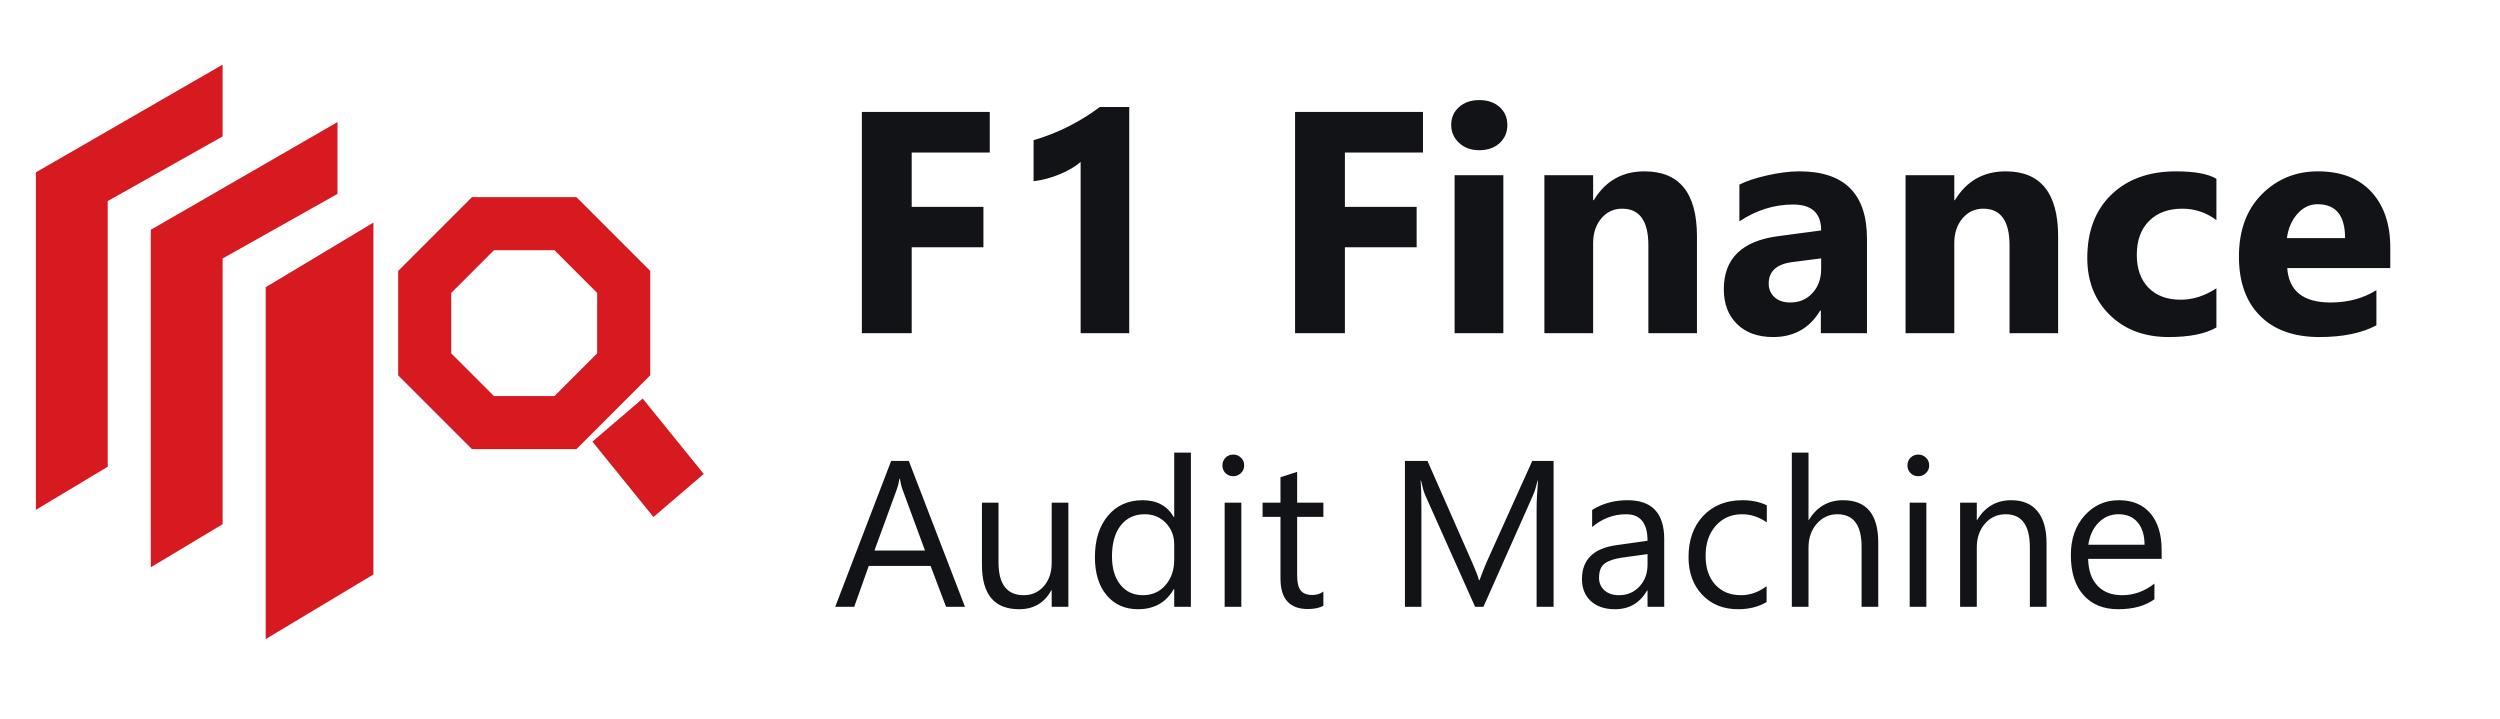
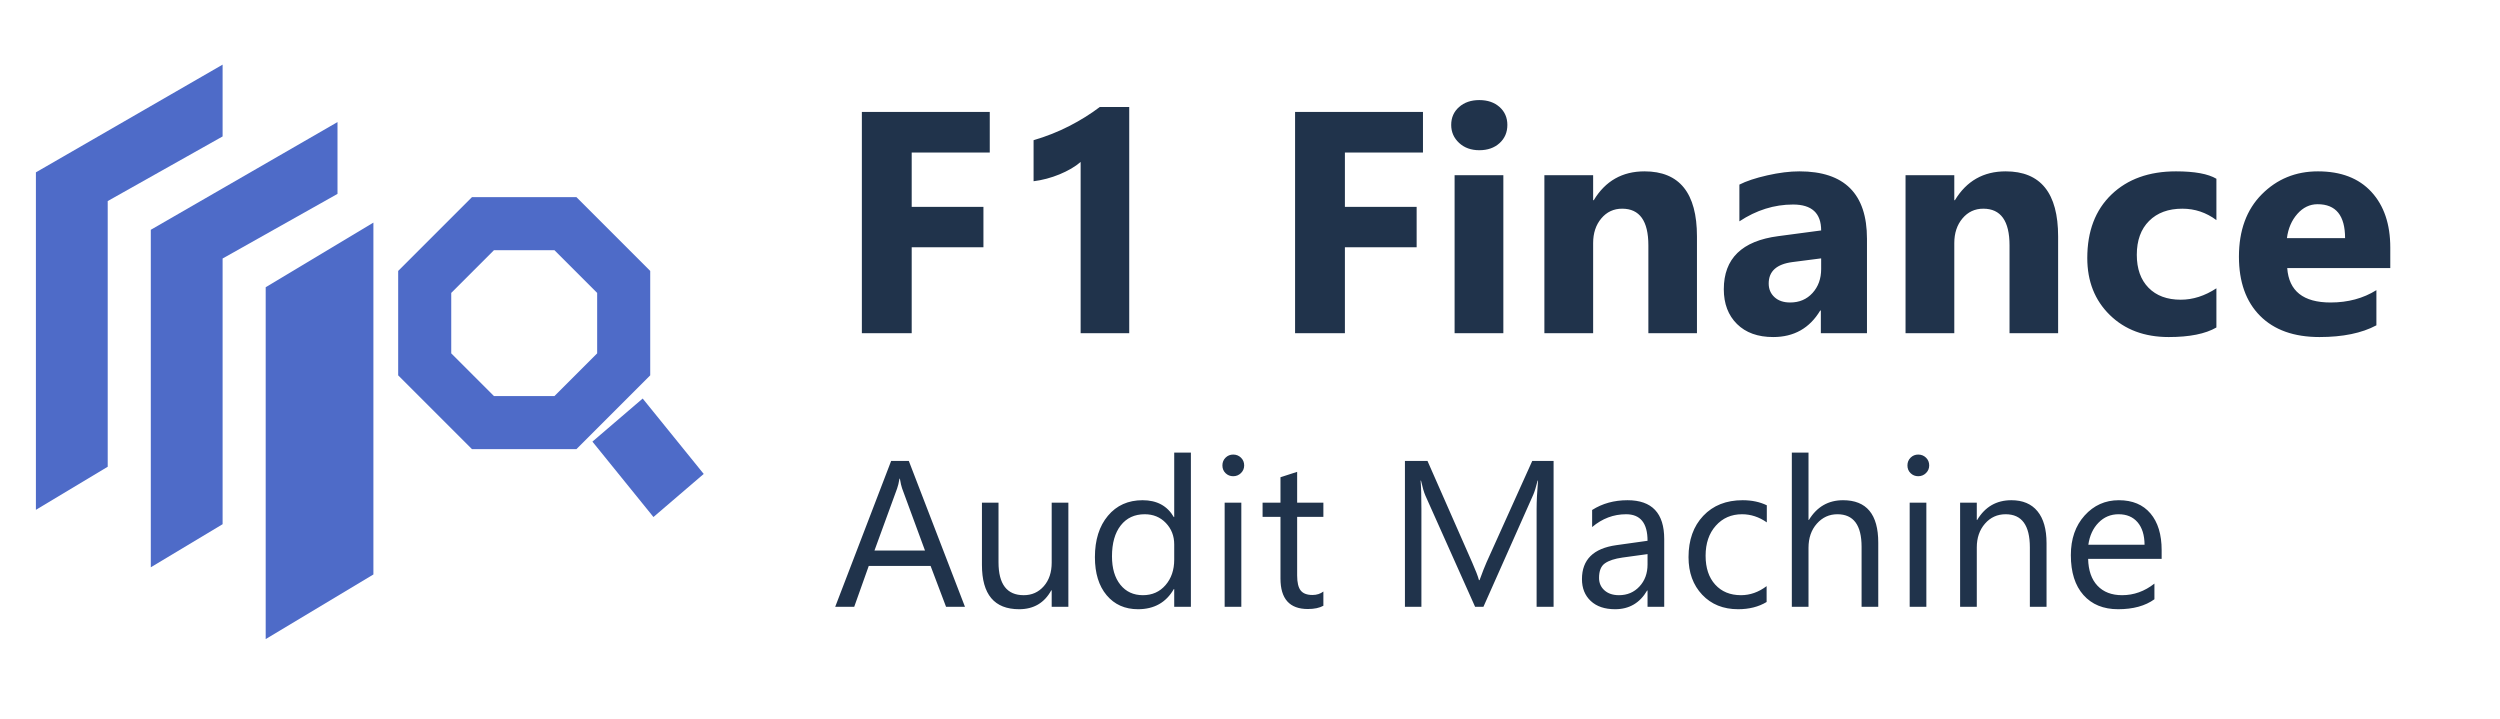
<svg xmlns="http://www.w3.org/2000/svg" viewBox="0 0 348.15 100" role="img" aria-label="F1 Finance Audit Machine">
-   <path fill="#D71920" d="M 5.00 24.00 L 31.00 9.00 L 31.00 19.00 L 15.00 28.00 L 15.00 65.00 L 5.00 71.00 Z" />
-   <path fill="#D71920" d="M 21.00 32.00 L 47.00 17.00 L 47.00 27.00 L 31.00 36.00 L 31.00 73.00 L 21.00 79.00 Z" />
-   <path fill="#D71920" d="M 37.00 40.00 L 52.00 31.00 L 52.00 80.00 L 37.00 89.00 Z" />
-   <path fill="#D71920" fill-rule="evenodd" d="M 90.55 52.27 L 80.27 62.55 L 65.73 62.55 L 55.45 52.27 L 55.45 37.73 L 65.73 27.45 L 80.27 27.45 L 90.55 37.73 Z M 83.16 49.21 L 77.21 55.16 L 68.79 55.16 L 62.84 49.21 L 62.84 40.79 L 68.79 34.84 L 77.21 34.84 L 83.16 40.79 Z" />
-   <path fill="#D71920" d="M 82.50 61.50 L 89.50 55.50 L 98.00 66.00 L 91.00 72.00 Z" />
-   <path fill="#111317" d="M 137.834 21.242 L 126.963 21.242 L 126.963 28.804 L 136.953 28.804 L 136.953 34.433 L 126.963 34.433 L 126.963 46.4 L 120.023 46.4 L 120.023 15.591 L 137.834 15.591 L 137.834 21.242 Z M 157.256 14.904 L 157.256 46.4 L 150.489 46.4 L 150.489 22.552 Q 149.93 23.046 149.167 23.487 Q 148.405 23.927 147.545 24.282 Q 146.686 24.636 145.762 24.883 Q 144.838 25.13 143.936 25.238 L 143.936 19.523 Q 146.578 18.749 148.92 17.546 Q 151.262 16.343 153.153 14.904 L 157.256 14.904 Z M 198.163 21.242 L 187.291 21.242 L 187.291 28.804 L 197.282 28.804 L 197.282 34.433 L 187.291 34.433 L 187.291 46.4 L 180.352 46.4 L 180.352 15.591 L 198.163 15.591 L 198.163 21.242 Z M 206.004 20.919 Q 204.286 20.919 203.19 19.899 Q 202.094 18.878 202.094 17.396 Q 202.094 15.871 203.19 14.904 Q 204.286 13.937 206.004 13.937 Q 207.745 13.937 208.83 14.904 Q 209.915 15.871 209.915 17.396 Q 209.915 18.943 208.83 19.931 Q 207.745 20.919 206.004 20.919 Z M 209.356 46.4 L 202.567 46.4 L 202.567 24.4 L 209.356 24.4 L 209.356 46.4 Z M 236.319 46.4 L 229.552 46.4 L 229.552 34.175 Q 229.552 29.062 225.899 29.062 Q 224.137 29.062 222.999 30.416 Q 221.86 31.769 221.86 33.853 L 221.86 46.4 L 215.071 46.4 L 215.071 24.4 L 221.86 24.4 L 221.86 27.88 L 221.946 27.88 Q 224.374 23.863 229.014 23.863 Q 236.319 23.863 236.319 32.929 L 236.319 46.4 Z M 259.995 46.4 L 253.571 46.4 L 253.571 43.242 L 253.485 43.242 Q 251.272 46.937 246.932 46.937 Q 243.731 46.937 241.894 45.122 Q 240.057 43.306 240.057 40.277 Q 240.057 33.875 247.641 32.886 L 253.614 32.091 Q 253.614 28.482 249.704 28.482 Q 245.772 28.482 242.227 30.824 L 242.227 25.71 Q 243.645 24.98 246.105 24.421 Q 248.565 23.863 250.585 23.863 Q 259.995 23.863 259.995 33.251 L 259.995 46.4 Z M 253.614 37.462 L 253.614 35.98 L 249.618 36.496 Q 246.309 36.925 246.309 39.482 Q 246.309 40.642 247.115 41.383 Q 247.921 42.125 249.296 42.125 Q 251.208 42.125 252.411 40.803 Q 253.614 39.482 253.614 37.462 Z M 286.614 46.4 L 279.847 46.4 L 279.847 34.175 Q 279.847 29.062 276.194 29.062 Q 274.433 29.062 273.294 30.416 Q 272.155 31.769 272.155 33.853 L 272.155 46.4 L 265.366 46.4 L 265.366 24.4 L 272.155 24.4 L 272.155 27.88 L 272.241 27.88 Q 274.669 23.863 279.31 23.863 Q 286.614 23.863 286.614 32.929 L 286.614 46.4 Z M 308.657 45.605 Q 306.359 46.937 302.019 46.937 Q 296.948 46.937 293.812 43.865 Q 290.675 40.793 290.675 35.937 Q 290.675 30.33 294.037 27.096 Q 297.4 23.863 303.029 23.863 Q 306.917 23.863 308.657 24.894 L 308.657 30.652 Q 306.531 29.062 303.909 29.062 Q 300.988 29.062 299.28 30.77 Q 297.571 32.478 297.571 35.486 Q 297.571 38.408 299.204 40.073 Q 300.837 41.738 303.695 41.738 Q 306.23 41.738 308.657 40.148 L 308.657 45.605 Z M 332.871 37.334 L 318.519 37.334 Q 318.863 42.125 324.556 42.125 Q 328.187 42.125 330.937 40.406 L 330.937 45.304 Q 327.886 46.937 323.009 46.937 Q 317.681 46.937 314.738 43.983 Q 311.794 41.029 311.794 35.744 Q 311.794 30.265 314.974 27.064 Q 318.154 23.863 322.794 23.863 Q 327.607 23.863 330.239 26.72 Q 332.871 29.578 332.871 34.476 L 332.871 37.334 Z M 326.576 33.166 Q 326.576 28.439 322.751 28.439 Q 321.119 28.439 319.926 29.792 Q 318.734 31.146 318.476 33.166 L 326.576 33.166 Z" />
-   <path fill="#111317" d="M 134.38 84.5 L 131.746 84.5 L 129.594 78.808 L 120.984 78.808 L 118.959 84.5 L 116.312 84.5 L 124.1 64.194 L 126.563 64.194 L 134.38 84.5 Z M 128.815 76.669 L 125.629 68.018 C 125.525 67.734 125.421 67.281 125.317 66.658 L 125.261 66.658 C 125.166 67.234 125.058 67.687 124.935 68.018 L 121.777 76.669 L 128.815 76.669 Z M 148.781 84.5 L 146.458 84.5 L 146.458 82.206 L 146.402 82.206 C 145.439 83.962 143.947 84.84 141.927 84.84 C 138.472 84.84 136.745 82.782 136.745 78.666 L 136.745 70 L 139.053 70 L 139.053 78.298 C 139.053 81.356 140.223 82.886 142.564 82.886 C 143.697 82.886 144.629 82.468 145.361 81.633 C 146.093 80.797 146.458 79.704 146.458 78.354 L 146.458 70 L 148.781 70 L 148.781 84.5 Z M 165.844 84.5 L 163.521 84.5 L 163.521 82.036 L 163.465 82.036 C 162.389 83.905 160.727 84.84 158.48 84.84 C 156.659 84.84 155.202 84.191 154.112 82.893 C 153.022 81.595 152.477 79.827 152.477 77.59 C 152.477 75.192 153.081 73.271 154.289 71.827 C 155.497 70.382 157.107 69.66 159.118 69.66 C 161.11 69.66 162.559 70.444 163.465 72.011 L 163.521 72.011 L 163.521 63.033 L 165.844 63.033 L 165.844 84.5 Z M 163.521 77.944 L 163.521 75.806 C 163.521 74.635 163.134 73.644 162.36 72.832 C 161.586 72.02 160.604 71.614 159.415 71.614 C 157.999 71.614 156.885 72.133 156.073 73.172 C 155.261 74.21 154.855 75.645 154.855 77.477 C 154.855 79.147 155.245 80.467 156.024 81.434 C 156.802 82.402 157.848 82.886 159.16 82.886 C 160.453 82.886 161.504 82.418 162.311 81.484 C 163.118 80.549 163.521 79.369 163.521 77.944 Z M 171.734 66.318 C 171.319 66.318 170.965 66.177 170.672 65.894 C 170.38 65.61 170.233 65.252 170.233 64.817 C 170.233 64.383 170.38 64.022 170.672 63.734 C 170.965 63.446 171.319 63.302 171.734 63.302 C 172.159 63.302 172.52 63.446 172.818 63.734 C 173.115 64.022 173.264 64.383 173.264 64.817 C 173.264 65.233 173.115 65.587 172.818 65.879 C 172.52 66.172 172.159 66.318 171.734 66.318 Z M 172.867 84.5 L 170.545 84.5 L 170.545 70 L 172.867 70 L 172.867 84.5 Z M 184.294 84.358 C 183.747 84.66 183.025 84.812 182.128 84.812 C 179.589 84.812 178.319 83.396 178.319 80.563 L 178.319 71.982 L 175.827 71.982 L 175.827 70 L 178.319 70 L 178.319 66.46 L 180.641 65.709 L 180.641 70 L 184.294 70 L 184.294 71.982 L 180.641 71.982 L 180.641 80.153 C 180.641 81.125 180.806 81.819 181.137 82.234 C 181.467 82.65 182.015 82.857 182.779 82.857 C 183.365 82.857 183.87 82.697 184.294 82.376 L 184.294 84.358 Z M 216.353 84.5 L 213.988 84.5 L 213.988 70.878 C 213.988 69.802 214.054 68.485 214.187 66.927 L 214.13 66.927 C 213.903 67.843 213.7 68.499 213.521 68.896 L 206.583 84.5 L 205.421 84.5 L 198.497 69.009 C 198.299 68.556 198.096 67.862 197.888 66.927 L 197.832 66.927 C 197.907 67.739 197.945 69.065 197.945 70.906 L 197.945 84.5 L 195.651 84.5 L 195.651 64.194 L 198.794 64.194 L 205.025 78.354 C 205.506 79.44 205.818 80.252 205.959 80.79 L 206.044 80.79 C 206.45 79.676 206.776 78.845 207.021 78.298 L 213.379 64.194 L 216.353 64.194 L 216.353 84.5 Z M 231.759 84.5 L 229.437 84.5 L 229.437 82.234 L 229.38 82.234 C 228.37 83.971 226.883 84.84 224.92 84.84 C 223.476 84.84 222.345 84.458 221.529 83.693 C 220.712 82.928 220.304 81.913 220.304 80.648 C 220.304 77.939 221.899 76.363 225.09 75.919 L 229.437 75.31 C 229.437 72.846 228.441 71.614 226.449 71.614 C 224.703 71.614 223.126 72.209 221.72 73.398 L 221.72 71.02 C 223.145 70.113 224.788 69.66 226.647 69.66 C 230.055 69.66 231.759 71.463 231.759 75.069 L 231.759 84.5 Z M 229.437 77.165 L 225.939 77.646 C 224.863 77.798 224.051 78.064 223.504 78.447 C 222.956 78.829 222.683 79.506 222.683 80.479 C 222.683 81.187 222.935 81.765 223.44 82.213 C 223.945 82.662 224.618 82.886 225.458 82.886 C 226.61 82.886 227.561 82.482 228.311 81.675 C 229.062 80.868 229.437 79.846 229.437 78.609 L 229.437 77.165 Z M 246.019 83.834 C 244.905 84.505 243.583 84.84 242.054 84.84 C 239.986 84.84 238.318 84.167 237.048 82.822 C 235.778 81.477 235.144 79.733 235.144 77.59 C 235.144 75.201 235.828 73.283 237.197 71.834 C 238.566 70.385 240.392 69.66 242.677 69.66 C 243.951 69.66 245.075 69.896 246.047 70.368 L 246.047 72.747 C 244.971 71.992 243.819 71.614 242.592 71.614 C 241.11 71.614 239.894 72.145 238.946 73.207 C 237.997 74.269 237.522 75.664 237.522 77.392 C 237.522 79.091 237.969 80.431 238.861 81.413 C 239.753 82.395 240.949 82.886 242.45 82.886 C 243.715 82.886 244.905 82.466 246.019 81.625 L 246.019 83.834 Z M 261.566 84.5 L 259.244 84.5 L 259.244 76.146 C 259.244 73.125 258.121 71.614 255.874 71.614 C 254.741 71.614 253.788 72.051 253.014 72.924 C 252.24 73.797 251.853 74.918 251.853 76.287 L 251.853 84.5 L 249.53 84.5 L 249.53 63.033 L 251.853 63.033 L 251.853 72.407 L 251.909 72.407 C 253.023 70.576 254.609 69.66 256.667 69.66 C 259.933 69.66 261.566 71.628 261.566 75.565 L 261.566 84.5 Z M 267.131 66.318 C 266.716 66.318 266.362 66.177 266.069 65.894 C 265.777 65.61 265.63 65.252 265.63 64.817 C 265.63 64.383 265.777 64.022 266.069 63.734 C 266.362 63.446 266.716 63.302 267.131 63.302 C 267.556 63.302 267.917 63.446 268.215 63.734 C 268.512 64.022 268.661 64.383 268.661 64.817 C 268.661 65.233 268.512 65.587 268.215 65.879 C 267.917 66.172 267.556 66.318 267.131 66.318 Z M 268.264 84.5 L 265.942 84.5 L 265.942 70 L 268.264 70 L 268.264 84.5 Z M 285.001 84.5 L 282.679 84.5 L 282.679 76.23 C 282.679 73.153 281.556 71.614 279.309 71.614 C 278.148 71.614 277.187 72.051 276.427 72.924 C 275.668 73.797 275.288 74.899 275.288 76.23 L 275.288 84.5 L 272.965 84.5 L 272.965 70 L 275.288 70 L 275.288 72.407 L 275.344 72.407 C 276.439 70.576 278.025 69.66 280.102 69.66 C 281.688 69.66 282.901 70.172 283.741 71.197 C 284.581 72.221 285.001 73.701 285.001 75.636 L 285.001 84.5 Z M 301.031 77.831 L 290.793 77.831 C 290.831 79.445 291.265 80.691 292.096 81.569 C 292.926 82.447 294.069 82.886 295.522 82.886 C 297.156 82.886 298.657 82.348 300.025 81.271 L 300.025 83.452 C 298.751 84.377 297.066 84.84 294.97 84.84 C 292.922 84.84 291.312 84.181 290.142 82.865 C 288.971 81.548 288.386 79.695 288.386 77.307 C 288.386 75.05 289.025 73.212 290.304 71.791 C 291.584 70.371 293.172 69.66 295.069 69.66 C 296.967 69.66 298.435 70.274 299.473 71.501 C 300.512 72.728 301.031 74.432 301.031 76.613 L 301.031 77.831 Z M 298.652 75.862 C 298.642 74.522 298.319 73.479 297.682 72.733 C 297.045 71.987 296.16 71.614 295.027 71.614 C 293.932 71.614 293.002 72.006 292.237 72.79 C 291.473 73.573 291.001 74.597 290.821 75.862 L 298.652 75.862 Z" />
+   <path fill="#4E6BC8" d="M 5.00 24.00 L 31.00 9.00 L 31.00 19.00 L 15.00 28.00 L 15.00 65.00 L 5.00 71.00 Z" />
+   <path fill="#4E6BC8" d="M 21.00 32.00 L 47.00 17.00 L 47.00 27.00 L 31.00 36.00 L 31.00 73.00 L 21.00 79.00 Z" />
+   <path fill="#4E6BC8" d="M 37.00 40.00 L 52.00 31.00 L 52.00 80.00 L 37.00 89.00 Z" />
+   <path fill="#4E6BC8" fill-rule="evenodd" d="M 90.55 52.27 L 80.27 62.55 L 65.73 62.55 L 55.45 52.27 L 55.45 37.73 L 65.73 27.45 L 80.27 27.45 L 90.55 37.73 Z M 83.16 49.21 L 77.21 55.16 L 68.79 55.16 L 62.84 49.21 L 62.84 40.79 L 68.79 34.84 L 77.21 34.84 L 83.16 40.79 Z" />
+   <path fill="#4E6BC8" d="M 82.50 61.50 L 89.50 55.50 L 98.00 66.00 L 91.00 72.00 Z" />
+   <path fill="#20334B" d="M 137.834 21.242 L 126.963 21.242 L 126.963 28.804 L 136.953 28.804 L 136.953 34.433 L 126.963 34.433 L 126.963 46.4 L 120.023 46.4 L 120.023 15.591 L 137.834 15.591 L 137.834 21.242 Z M 157.256 14.904 L 157.256 46.4 L 150.489 46.4 L 150.489 22.552 Q 149.93 23.046 149.167 23.487 Q 148.405 23.927 147.545 24.282 Q 146.686 24.636 145.762 24.883 Q 144.838 25.13 143.936 25.238 L 143.936 19.523 Q 146.578 18.749 148.92 17.546 Q 151.262 16.343 153.153 14.904 L 157.256 14.904 Z M 198.163 21.242 L 187.291 21.242 L 187.291 28.804 L 197.282 28.804 L 197.282 34.433 L 187.291 34.433 L 187.291 46.4 L 180.352 46.4 L 180.352 15.591 L 198.163 15.591 L 198.163 21.242 Z M 206.004 20.919 Q 204.286 20.919 203.19 19.899 Q 202.094 18.878 202.094 17.396 Q 202.094 15.871 203.19 14.904 Q 204.286 13.937 206.004 13.937 Q 207.745 13.937 208.83 14.904 Q 209.915 15.871 209.915 17.396 Q 209.915 18.943 208.83 19.931 Q 207.745 20.919 206.004 20.919 Z M 209.356 46.4 L 202.567 46.4 L 202.567 24.4 L 209.356 24.4 L 209.356 46.4 Z M 236.319 46.4 L 229.552 46.4 L 229.552 34.175 Q 229.552 29.062 225.899 29.062 Q 224.137 29.062 222.999 30.416 Q 221.86 31.769 221.86 33.853 L 221.86 46.4 L 215.071 46.4 L 215.071 24.4 L 221.86 24.4 L 221.86 27.88 L 221.946 27.88 Q 224.374 23.863 229.014 23.863 Q 236.319 23.863 236.319 32.929 L 236.319 46.4 Z M 259.995 46.4 L 253.571 46.4 L 253.571 43.242 L 253.485 43.242 Q 251.272 46.937 246.932 46.937 Q 243.731 46.937 241.894 45.122 Q 240.057 43.306 240.057 40.277 Q 240.057 33.875 247.641 32.886 L 253.614 32.091 Q 253.614 28.482 249.704 28.482 Q 245.772 28.482 242.227 30.824 L 242.227 25.71 Q 243.645 24.98 246.105 24.421 Q 248.565 23.863 250.585 23.863 Q 259.995 23.863 259.995 33.251 L 259.995 46.4 Z M 253.614 37.462 L 253.614 35.98 L 249.618 36.496 Q 246.309 36.925 246.309 39.482 Q 246.309 40.642 247.115 41.383 Q 247.921 42.125 249.296 42.125 Q 251.208 42.125 252.411 40.803 Q 253.614 39.482 253.614 37.462 Z M 286.614 46.4 L 279.847 46.4 L 279.847 34.175 Q 279.847 29.062 276.194 29.062 Q 274.433 29.062 273.294 30.416 Q 272.155 31.769 272.155 33.853 L 272.155 46.4 L 265.366 46.4 L 265.366 24.4 L 272.155 24.4 L 272.155 27.88 L 272.241 27.88 Q 274.669 23.863 279.31 23.863 Q 286.614 23.863 286.614 32.929 L 286.614 46.4 Z M 308.657 45.605 Q 306.359 46.937 302.019 46.937 Q 296.948 46.937 293.812 43.865 Q 290.675 40.793 290.675 35.937 Q 290.675 30.33 294.037 27.096 Q 297.4 23.863 303.029 23.863 Q 306.917 23.863 308.657 24.894 L 308.657 30.652 Q 306.531 29.062 303.909 29.062 Q 300.988 29.062 299.28 30.77 Q 297.571 32.478 297.571 35.486 Q 297.571 38.408 299.204 40.073 Q 300.837 41.738 303.695 41.738 Q 306.23 41.738 308.657 40.148 L 308.657 45.605 Z M 332.871 37.334 L 318.519 37.334 Q 318.863 42.125 324.556 42.125 Q 328.187 42.125 330.937 40.406 L 330.937 45.304 Q 327.886 46.937 323.009 46.937 Q 317.681 46.937 314.738 43.983 Q 311.794 41.029 311.794 35.744 Q 311.794 30.265 314.974 27.064 Q 318.154 23.863 322.794 23.863 Q 327.607 23.863 330.239 26.72 Q 332.871 29.578 332.871 34.476 L 332.871 37.334 Z M 326.576 33.166 Q 326.576 28.439 322.751 28.439 Q 321.119 28.439 319.926 29.792 Q 318.734 31.146 318.476 33.166 L 326.576 33.166 Z" />
+   <path fill="#20334B" d="M 134.38 84.5 L 131.746 84.5 L 129.594 78.808 L 120.984 78.808 L 118.959 84.5 L 116.312 84.5 L 124.1 64.194 L 126.563 64.194 L 134.38 84.5 Z M 128.815 76.669 L 125.629 68.018 C 125.525 67.734 125.421 67.281 125.317 66.658 L 125.261 66.658 C 125.166 67.234 125.058 67.687 124.935 68.018 L 121.777 76.669 L 128.815 76.669 Z M 148.781 84.5 L 146.458 84.5 L 146.458 82.206 L 146.402 82.206 C 145.439 83.962 143.947 84.84 141.927 84.84 C 138.472 84.84 136.745 82.782 136.745 78.666 L 136.745 70 L 139.053 70 L 139.053 78.298 C 139.053 81.356 140.223 82.886 142.564 82.886 C 143.697 82.886 144.629 82.468 145.361 81.633 C 146.093 80.797 146.458 79.704 146.458 78.354 L 146.458 70 L 148.781 70 L 148.781 84.5 Z M 165.844 84.5 L 163.521 84.5 L 163.521 82.036 L 163.465 82.036 C 162.389 83.905 160.727 84.84 158.48 84.84 C 156.659 84.84 155.202 84.191 154.112 82.893 C 153.022 81.595 152.477 79.827 152.477 77.59 C 152.477 75.192 153.081 73.271 154.289 71.827 C 155.497 70.382 157.107 69.66 159.118 69.66 C 161.11 69.66 162.559 70.444 163.465 72.011 L 163.521 72.011 L 163.521 63.033 L 165.844 63.033 L 165.844 84.5 Z M 163.521 77.944 L 163.521 75.806 C 163.521 74.635 163.134 73.644 162.36 72.832 C 161.586 72.02 160.604 71.614 159.415 71.614 C 157.999 71.614 156.885 72.133 156.073 73.172 C 155.261 74.21 154.855 75.645 154.855 77.477 C 154.855 79.147 155.245 80.467 156.024 81.434 C 156.802 82.402 157.848 82.886 159.16 82.886 C 160.453 82.886 161.504 82.418 162.311 81.484 C 163.118 80.549 163.521 79.369 163.521 77.944 Z M 171.734 66.318 C 171.319 66.318 170.965 66.177 170.672 65.894 C 170.38 65.61 170.233 65.252 170.233 64.817 C 170.233 64.383 170.38 64.022 170.672 63.734 C 170.965 63.446 171.319 63.302 171.734 63.302 C 172.159 63.302 172.52 63.446 172.818 63.734 C 173.115 64.022 173.264 64.383 173.264 64.817 C 173.264 65.233 173.115 65.587 172.818 65.879 C 172.52 66.172 172.159 66.318 171.734 66.318 Z M 172.867 84.5 L 170.545 84.5 L 170.545 70 L 172.867 70 L 172.867 84.5 Z M 184.294 84.358 C 183.747 84.66 183.025 84.812 182.128 84.812 C 179.589 84.812 178.319 83.396 178.319 80.563 L 178.319 71.982 L 175.827 71.982 L 175.827 70 L 178.319 70 L 178.319 66.46 L 180.641 65.709 L 180.641 70 L 184.294 70 L 184.294 71.982 L 180.641 71.982 L 180.641 80.153 C 180.641 81.125 180.806 81.819 181.137 82.234 C 181.467 82.65 182.015 82.857 182.779 82.857 C 183.365 82.857 183.87 82.697 184.294 82.376 L 184.294 84.358 Z M 216.353 84.5 L 213.988 84.5 L 213.988 70.878 C 213.988 69.802 214.054 68.485 214.187 66.927 L 214.13 66.927 C 213.903 67.843 213.7 68.499 213.521 68.896 L 206.583 84.5 L 205.421 84.5 L 198.497 69.009 C 198.299 68.556 198.096 67.862 197.888 66.927 L 197.832 66.927 C 197.907 67.739 197.945 69.065 197.945 70.906 L 197.945 84.5 L 195.651 84.5 L 195.651 64.194 L 198.794 64.194 L 205.025 78.354 C 205.506 79.44 205.818 80.252 205.959 80.79 L 206.044 80.79 C 206.45 79.676 206.776 78.845 207.021 78.298 L 213.379 64.194 L 216.353 64.194 L 216.353 84.5 Z M 231.759 84.5 L 229.437 84.5 L 229.437 82.234 L 229.38 82.234 C 228.37 83.971 226.883 84.84 224.92 84.84 C 223.476 84.84 222.345 84.458 221.529 83.693 C 220.712 82.928 220.304 81.913 220.304 80.648 C 220.304 77.939 221.899 76.363 225.09 75.919 L 229.437 75.31 C 229.437 72.846 228.441 71.614 226.449 71.614 C 224.703 71.614 223.126 72.209 221.72 73.398 L 221.72 71.02 C 223.145 70.113 224.788 69.66 226.647 69.66 C 230.055 69.66 231.759 71.463 231.759 75.069 L 231.759 84.5 Z M 229.437 77.165 L 225.939 77.646 C 224.863 77.798 224.051 78.064 223.504 78.447 C 222.956 78.829 222.683 79.506 222.683 80.479 C 222.683 81.187 222.935 81.765 223.44 82.213 C 223.945 82.662 224.618 82.886 225.458 82.886 C 226.61 82.886 227.561 82.482 228.311 81.675 C 229.062 80.868 229.437 79.846 229.437 78.609 L 229.437 77.165 Z M 246.019 83.834 C 244.905 84.505 243.583 84.84 242.054 84.84 C 239.986 84.84 238.318 84.167 237.048 82.822 C 235.778 81.477 235.144 79.733 235.144 77.59 C 235.144 75.201 235.828 73.283 237.197 71.834 C 238.566 70.385 240.392 69.66 242.677 69.66 C 243.951 69.66 245.075 69.896 246.047 70.368 L 246.047 72.747 C 244.971 71.992 243.819 71.614 242.592 71.614 C 241.11 71.614 239.894 72.145 238.946 73.207 C 237.997 74.269 237.522 75.664 237.522 77.392 C 237.522 79.091 237.969 80.431 238.861 81.413 C 239.753 82.395 240.949 82.886 242.45 82.886 C 243.715 82.886 244.905 82.466 246.019 81.625 L 246.019 83.834 Z M 261.566 84.5 L 259.244 84.5 L 259.244 76.146 C 259.244 73.125 258.121 71.614 255.874 71.614 C 254.741 71.614 253.788 72.051 253.014 72.924 C 252.24 73.797 251.853 74.918 251.853 76.287 L 251.853 84.5 L 249.53 84.5 L 249.53 63.033 L 251.853 63.033 L 251.853 72.407 L 251.909 72.407 C 253.023 70.576 254.609 69.66 256.667 69.66 C 259.933 69.66 261.566 71.628 261.566 75.565 L 261.566 84.5 Z M 267.131 66.318 C 266.716 66.318 266.362 66.177 266.069 65.894 C 265.777 65.61 265.63 65.252 265.63 64.817 C 265.63 64.383 265.777 64.022 266.069 63.734 C 266.362 63.446 266.716 63.302 267.131 63.302 C 267.556 63.302 267.917 63.446 268.215 63.734 C 268.512 64.022 268.661 64.383 268.661 64.817 C 268.661 65.233 268.512 65.587 268.215 65.879 C 267.917 66.172 267.556 66.318 267.131 66.318 Z M 268.264 84.5 L 265.942 84.5 L 265.942 70 L 268.264 70 L 268.264 84.5 Z M 285.001 84.5 L 282.679 84.5 L 282.679 76.23 C 282.679 73.153 281.556 71.614 279.309 71.614 C 278.148 71.614 277.187 72.051 276.427 72.924 C 275.668 73.797 275.288 74.899 275.288 76.23 L 275.288 84.5 L 272.965 84.5 L 272.965 70 L 275.288 70 L 275.288 72.407 L 275.344 72.407 C 276.439 70.576 278.025 69.66 280.102 69.66 C 281.688 69.66 282.901 70.172 283.741 71.197 C 284.581 72.221 285.001 73.701 285.001 75.636 L 285.001 84.5 Z M 301.031 77.831 L 290.793 77.831 C 290.831 79.445 291.265 80.691 292.096 81.569 C 292.926 82.447 294.069 82.886 295.522 82.886 C 297.156 82.886 298.657 82.348 300.025 81.271 L 300.025 83.452 C 298.751 84.377 297.066 84.84 294.97 84.84 C 292.922 84.84 291.312 84.181 290.142 82.865 C 288.971 81.548 288.386 79.695 288.386 77.307 C 288.386 75.05 289.025 73.212 290.304 71.791 C 291.584 70.371 293.172 69.66 295.069 69.66 C 296.967 69.66 298.435 70.274 299.473 71.501 C 300.512 72.728 301.031 74.432 301.031 76.613 L 301.031 77.831 Z M 298.652 75.862 C 298.642 74.522 298.319 73.479 297.682 72.733 C 297.045 71.987 296.16 71.614 295.027 71.614 C 293.932 71.614 293.002 72.006 292.237 72.79 C 291.473 73.573 291.001 74.597 290.821 75.862 L 298.652 75.862 Z" />
</svg>
